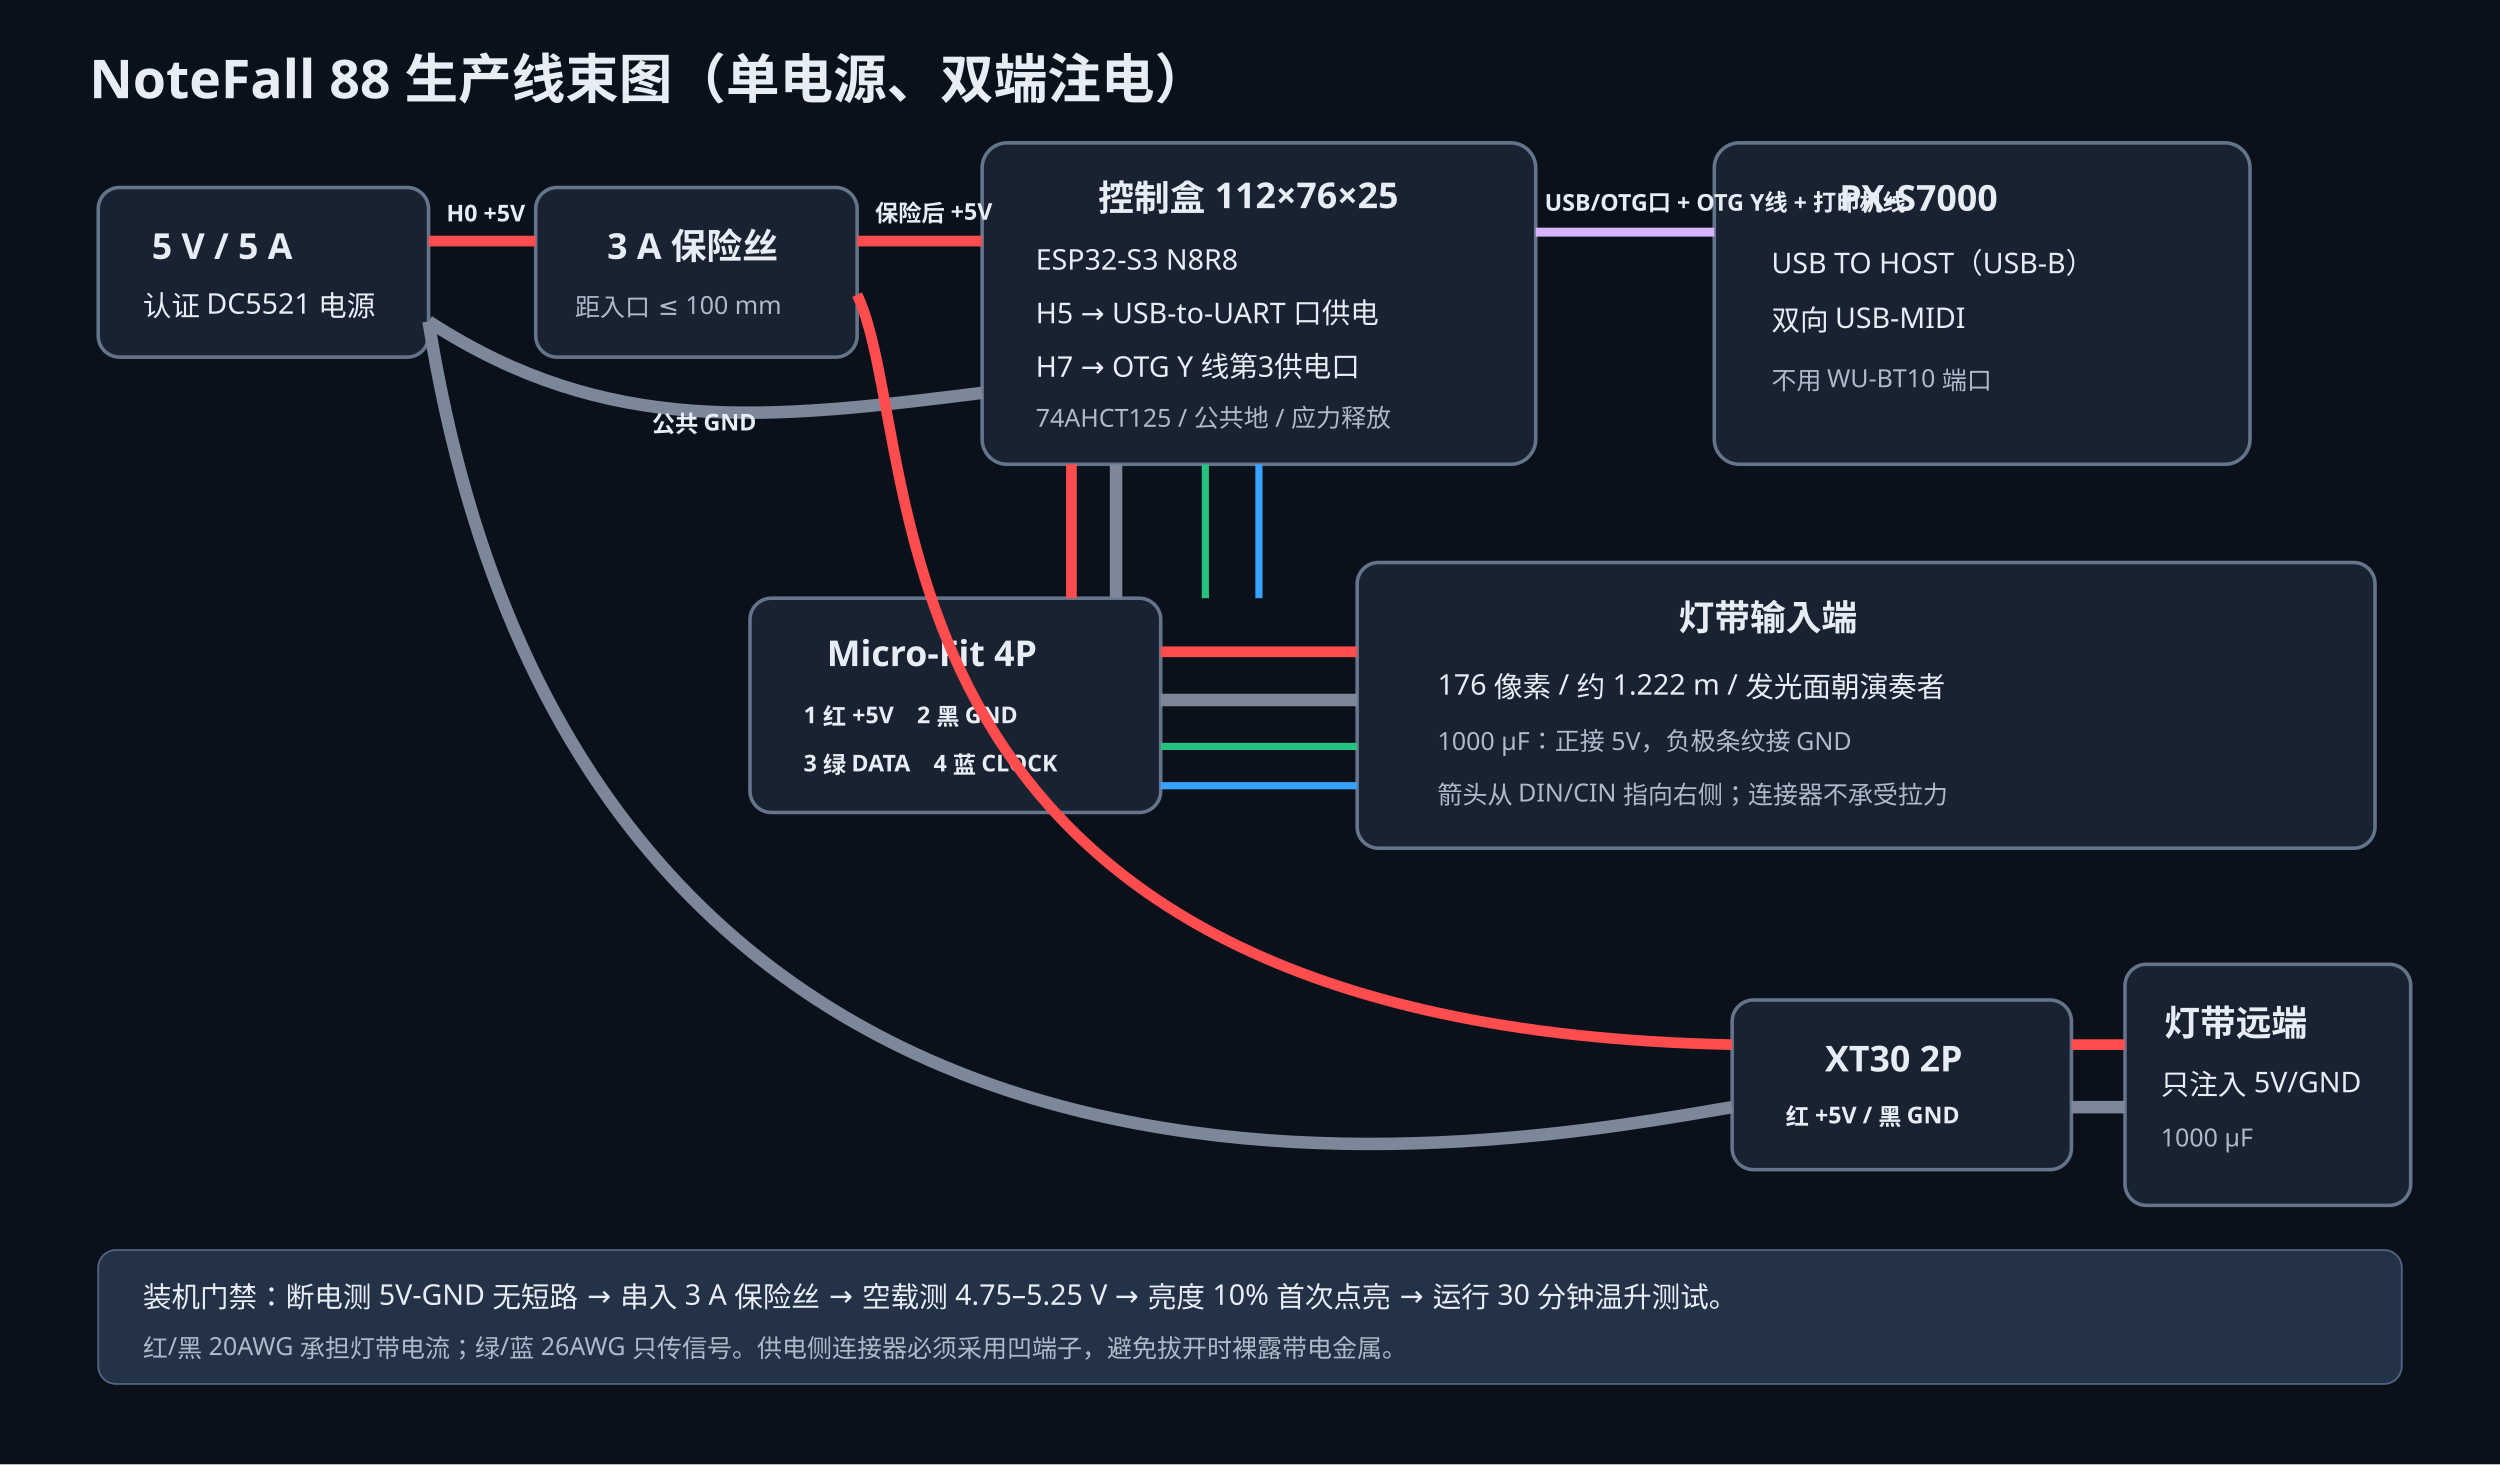
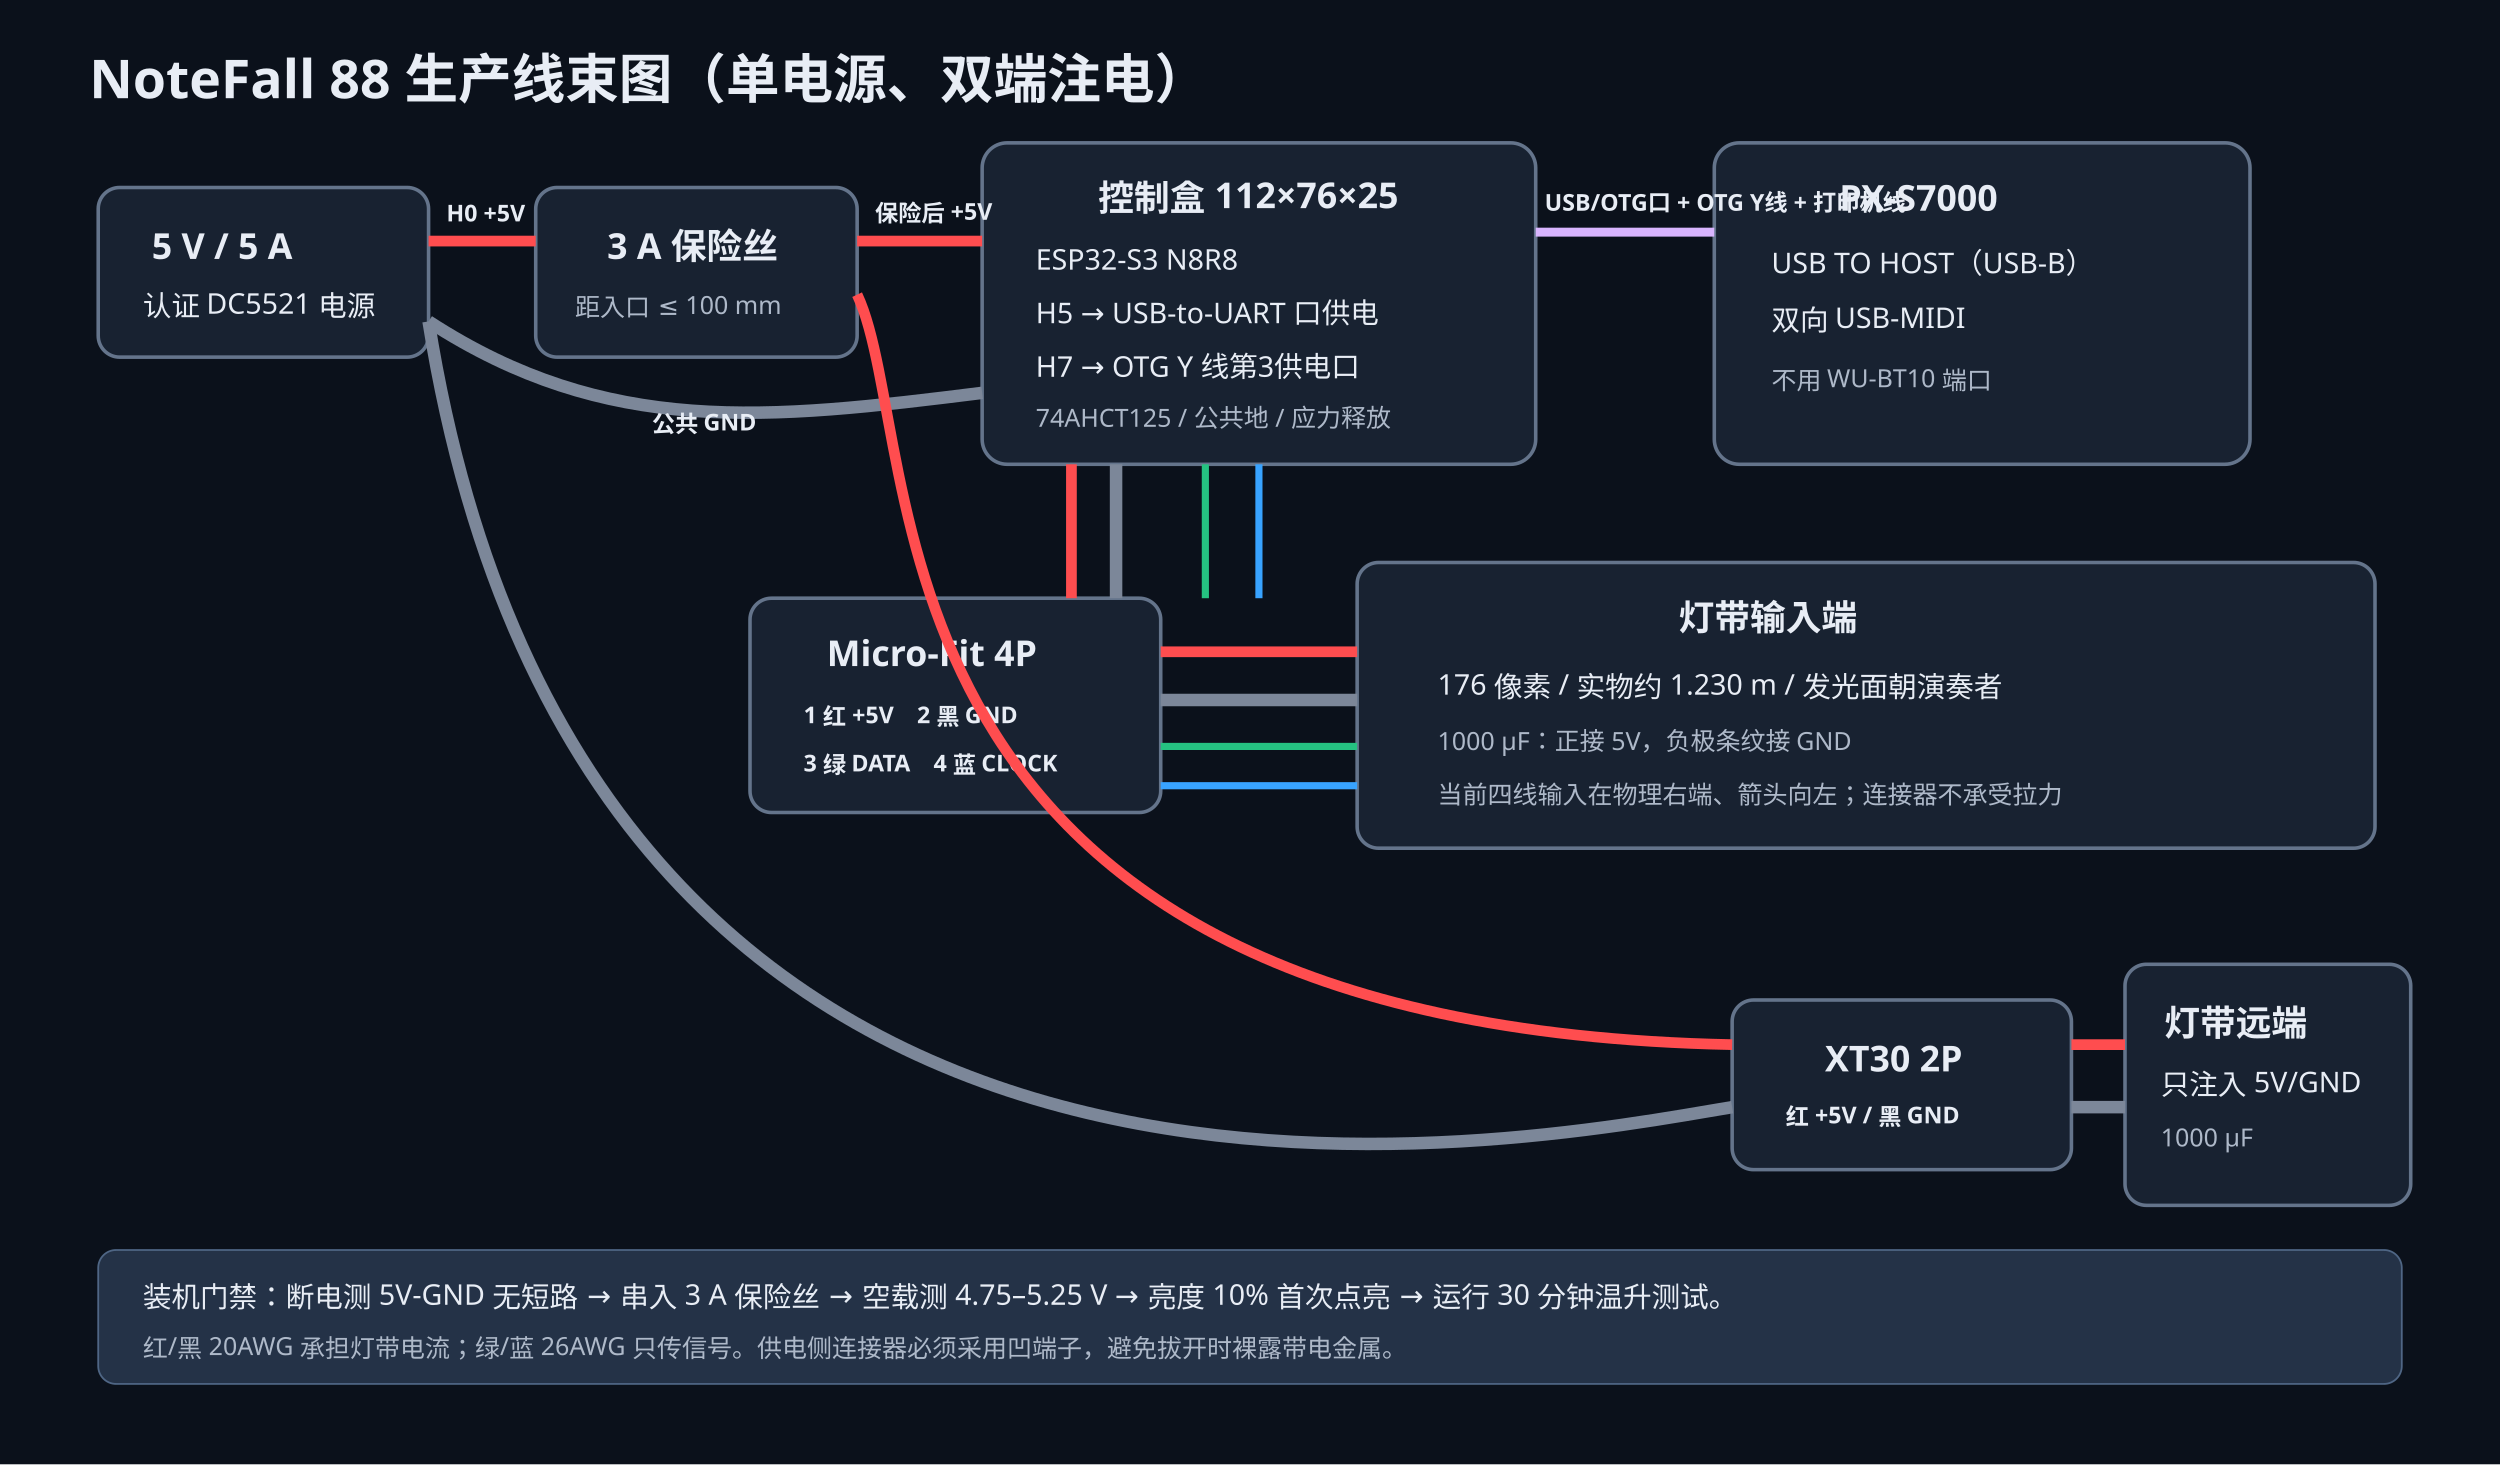
<svg xmlns="http://www.w3.org/2000/svg" width="1400" height="820" viewBox="0 0 1400 820">
  <style>
    text{font-family:"Microsoft YaHei",sans-serif;fill:#e8edf5}.title{font-size:30px;font-weight:700}.h{font-size:20px;font-weight:700}.t{font-size:16px}.s{font-size:14px;fill:#aeb9c9}.box{fill:#182231;stroke:#64748b;stroke-width:2}.power{stroke:#ff4d4f;stroke-width:6;fill:none}.gnd{stroke:#7c8799;stroke-width:7;fill:none}.data{stroke:#25c281;stroke-width:4;fill:none}.clock{stroke:#38a3ff;stroke-width:4;fill:none}.usb{stroke:#d8b4fe;stroke-width:5;fill:none}.note{fill:#243247;stroke:#4f6685;stroke-width:1}.pin{font-size:13px;font-weight:700}
  </style>
  <rect width="1400" height="820" fill="#0b111b" />
  <text x="50" y="55" class="title">NoteFall 88 生产线束图（单电源、双端注电）</text>
  <rect x="55" y="105" width="185" height="95" rx="12" class="box" />
  <text x="85" y="145" class="h">5 V / 5 A</text>
  <text x="80" y="177" class="t">认证 DC5521 电源</text>
  <rect x="300" y="105" width="180" height="95" rx="12" class="box" />
  <text x="340" y="145" class="h">3 A 保险丝</text>
  <text x="322" y="177" class="s">距入口 ≤ 100 mm</text>
  <rect x="550" y="80" width="310" height="180" rx="14" class="box" />
  <text x="615" y="118" class="h">控制盒 112×76×25</text>
  <text x="580" y="151" class="t">ESP32-S3 N8R8</text>
  <text x="580" y="181" class="t">H5 → USB-to-UART 口供电</text>
  <text x="580" y="211" class="t">H7 → OTG Y 线第3供电口</text>
  <text x="580" y="239" class="s">74AHCT125 / 公共地 / 应力释放</text>
  <rect x="960" y="80" width="300" height="180" rx="14" class="box" />
  <text x="1030" y="118" class="h">PX-S7000</text>
  <text x="992" y="153" class="t">USB TO HOST（USB-B）</text>
  <text x="992" y="185" class="t">双向 USB-MIDI</text>
  <text x="992" y="218" class="s">不用 WU-BT10 端口</text>
  <path d="M240 135 H300" class="power" />
  <text x="250" y="124" class="pin">H0 +5V</text>
  <path d="M480 135 H550" class="power" />
  <text x="490" y="124" class="pin">保险后 +5V</text>
  <path d="M240 180 C340 245 430 235 550 220" class="gnd" />
  <text x="365" y="242" class="pin">公共 GND</text>
  <path d="M860 130 H960" class="usb" />
  <text x="865" y="118" class="pin">USB/OTG口 + OTG Y线 + 打印机线</text>
  <rect x="420" y="335" width="230" height="120" rx="12" class="box" />
  <text x="463" y="373" class="h">Micro-Fit 4P</text>
  <text x="450" y="405" class="pin">1 红 +5V　2 黑 GND</text>
  <text x="450" y="432" class="pin">3 绿 DATA　4 蓝 CLOCK</text>
  <rect x="760" y="315" width="570" height="160" rx="12" class="box" />
  <text x="940" y="353" class="h">灯带输入端</text>
-   <text x="805" y="389" class="t">176 像素 / 约 1.222 m / 发光面朝演奏者</text>
+   <text x="805" y="389" class="t">176 像素 / 实物约 1.230 m / 发光面朝演奏者</text>
  <text x="805" y="420" class="s">1000 µF：正接 5V，负极条纹接 GND</text>
-   <text x="805" y="450" class="s">箭头从 DIN/CIN 指向右侧；连接器不承受拉力</text>
+   <text x="805" y="450" class="s">当前四线输入在物理右端、箭头向左；连接器不承受拉力</text>
  <path d="M650 365 H760" class="power" />
  <path d="M650 392 H760" class="gnd" />
  <path d="M650 418 H760" class="data" />
  <path d="M650 440 H760" class="clock" />
  <path d="M600 260 V335" class="power" />
  <path d="M625 260 V335" class="gnd" />
  <path d="M675 260 V335" class="data" />
  <path d="M705 260 V335" class="clock" />
  <rect x="970" y="560" width="190" height="95" rx="12" class="box" />
  <text x="1022" y="600" class="h">XT30 2P</text>
  <text x="1000" y="630" class="pin">红 +5V / 黑 GND</text>
  <rect x="1190" y="540" width="160" height="135" rx="12" class="box" />
  <text x="1212" y="580" class="h">灯带远端</text>
  <text x="1210" y="613" class="t">只注入 5V/GND</text>
  <text x="1210" y="642" class="s">1000 µF</text>
  <path d="M480 165 C520 250 470 575 970 585" class="power" />
  <path d="M240 180 C330 745 850 640 970 620" class="gnd" />
  <path d="M1160 585 H1190" class="power" />
  <path d="M1160 620 H1190" class="gnd" />
  <rect x="55" y="700" width="1290" height="75" rx="10" class="note" />
  <text x="80" y="732" class="t">装机门禁：断电测 5V-GND 无短路 → 串入 3 A 保险丝 → 空载测 4.75–5.25 V → 亮度 10% 首次点亮 → 运行 30 分钟温升测试。</text>
  <text x="80" y="760" class="s">红/黑 20AWG 承担灯带电流；绿/蓝 26AWG 只传信号。供电侧连接器必须采用凹端子，避免拔开时裸露带电金属。</text>
</svg>
